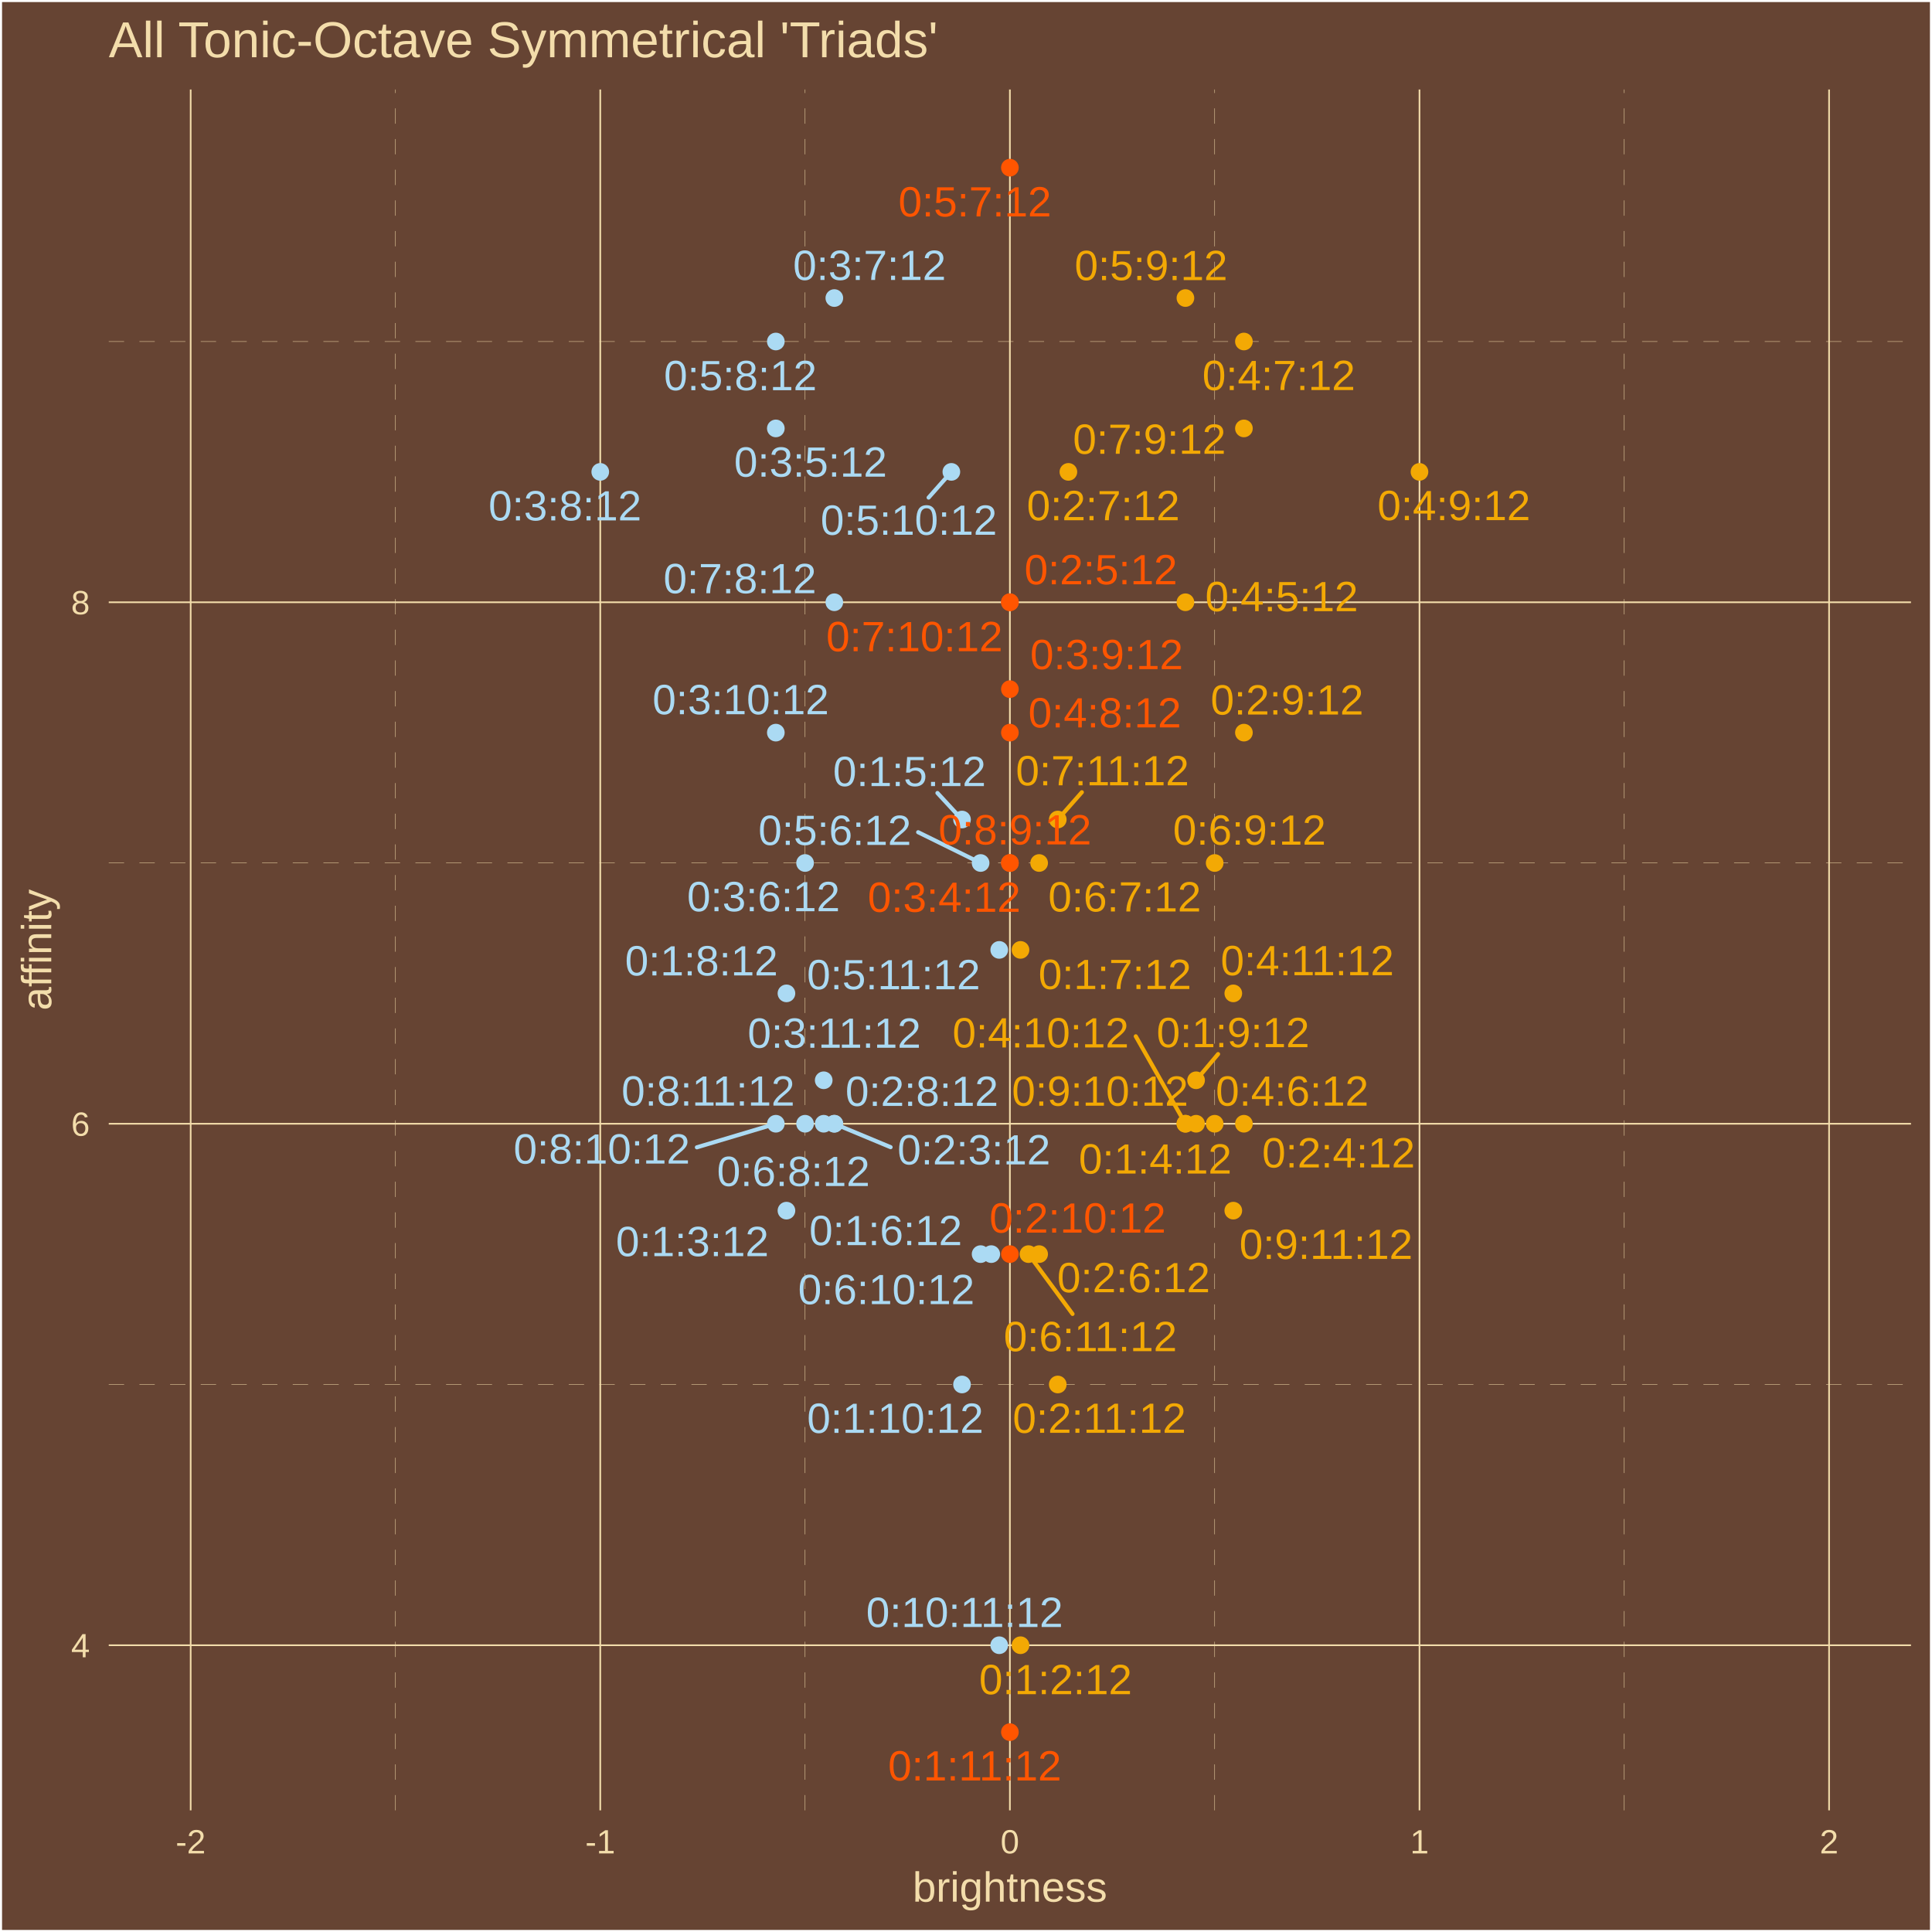
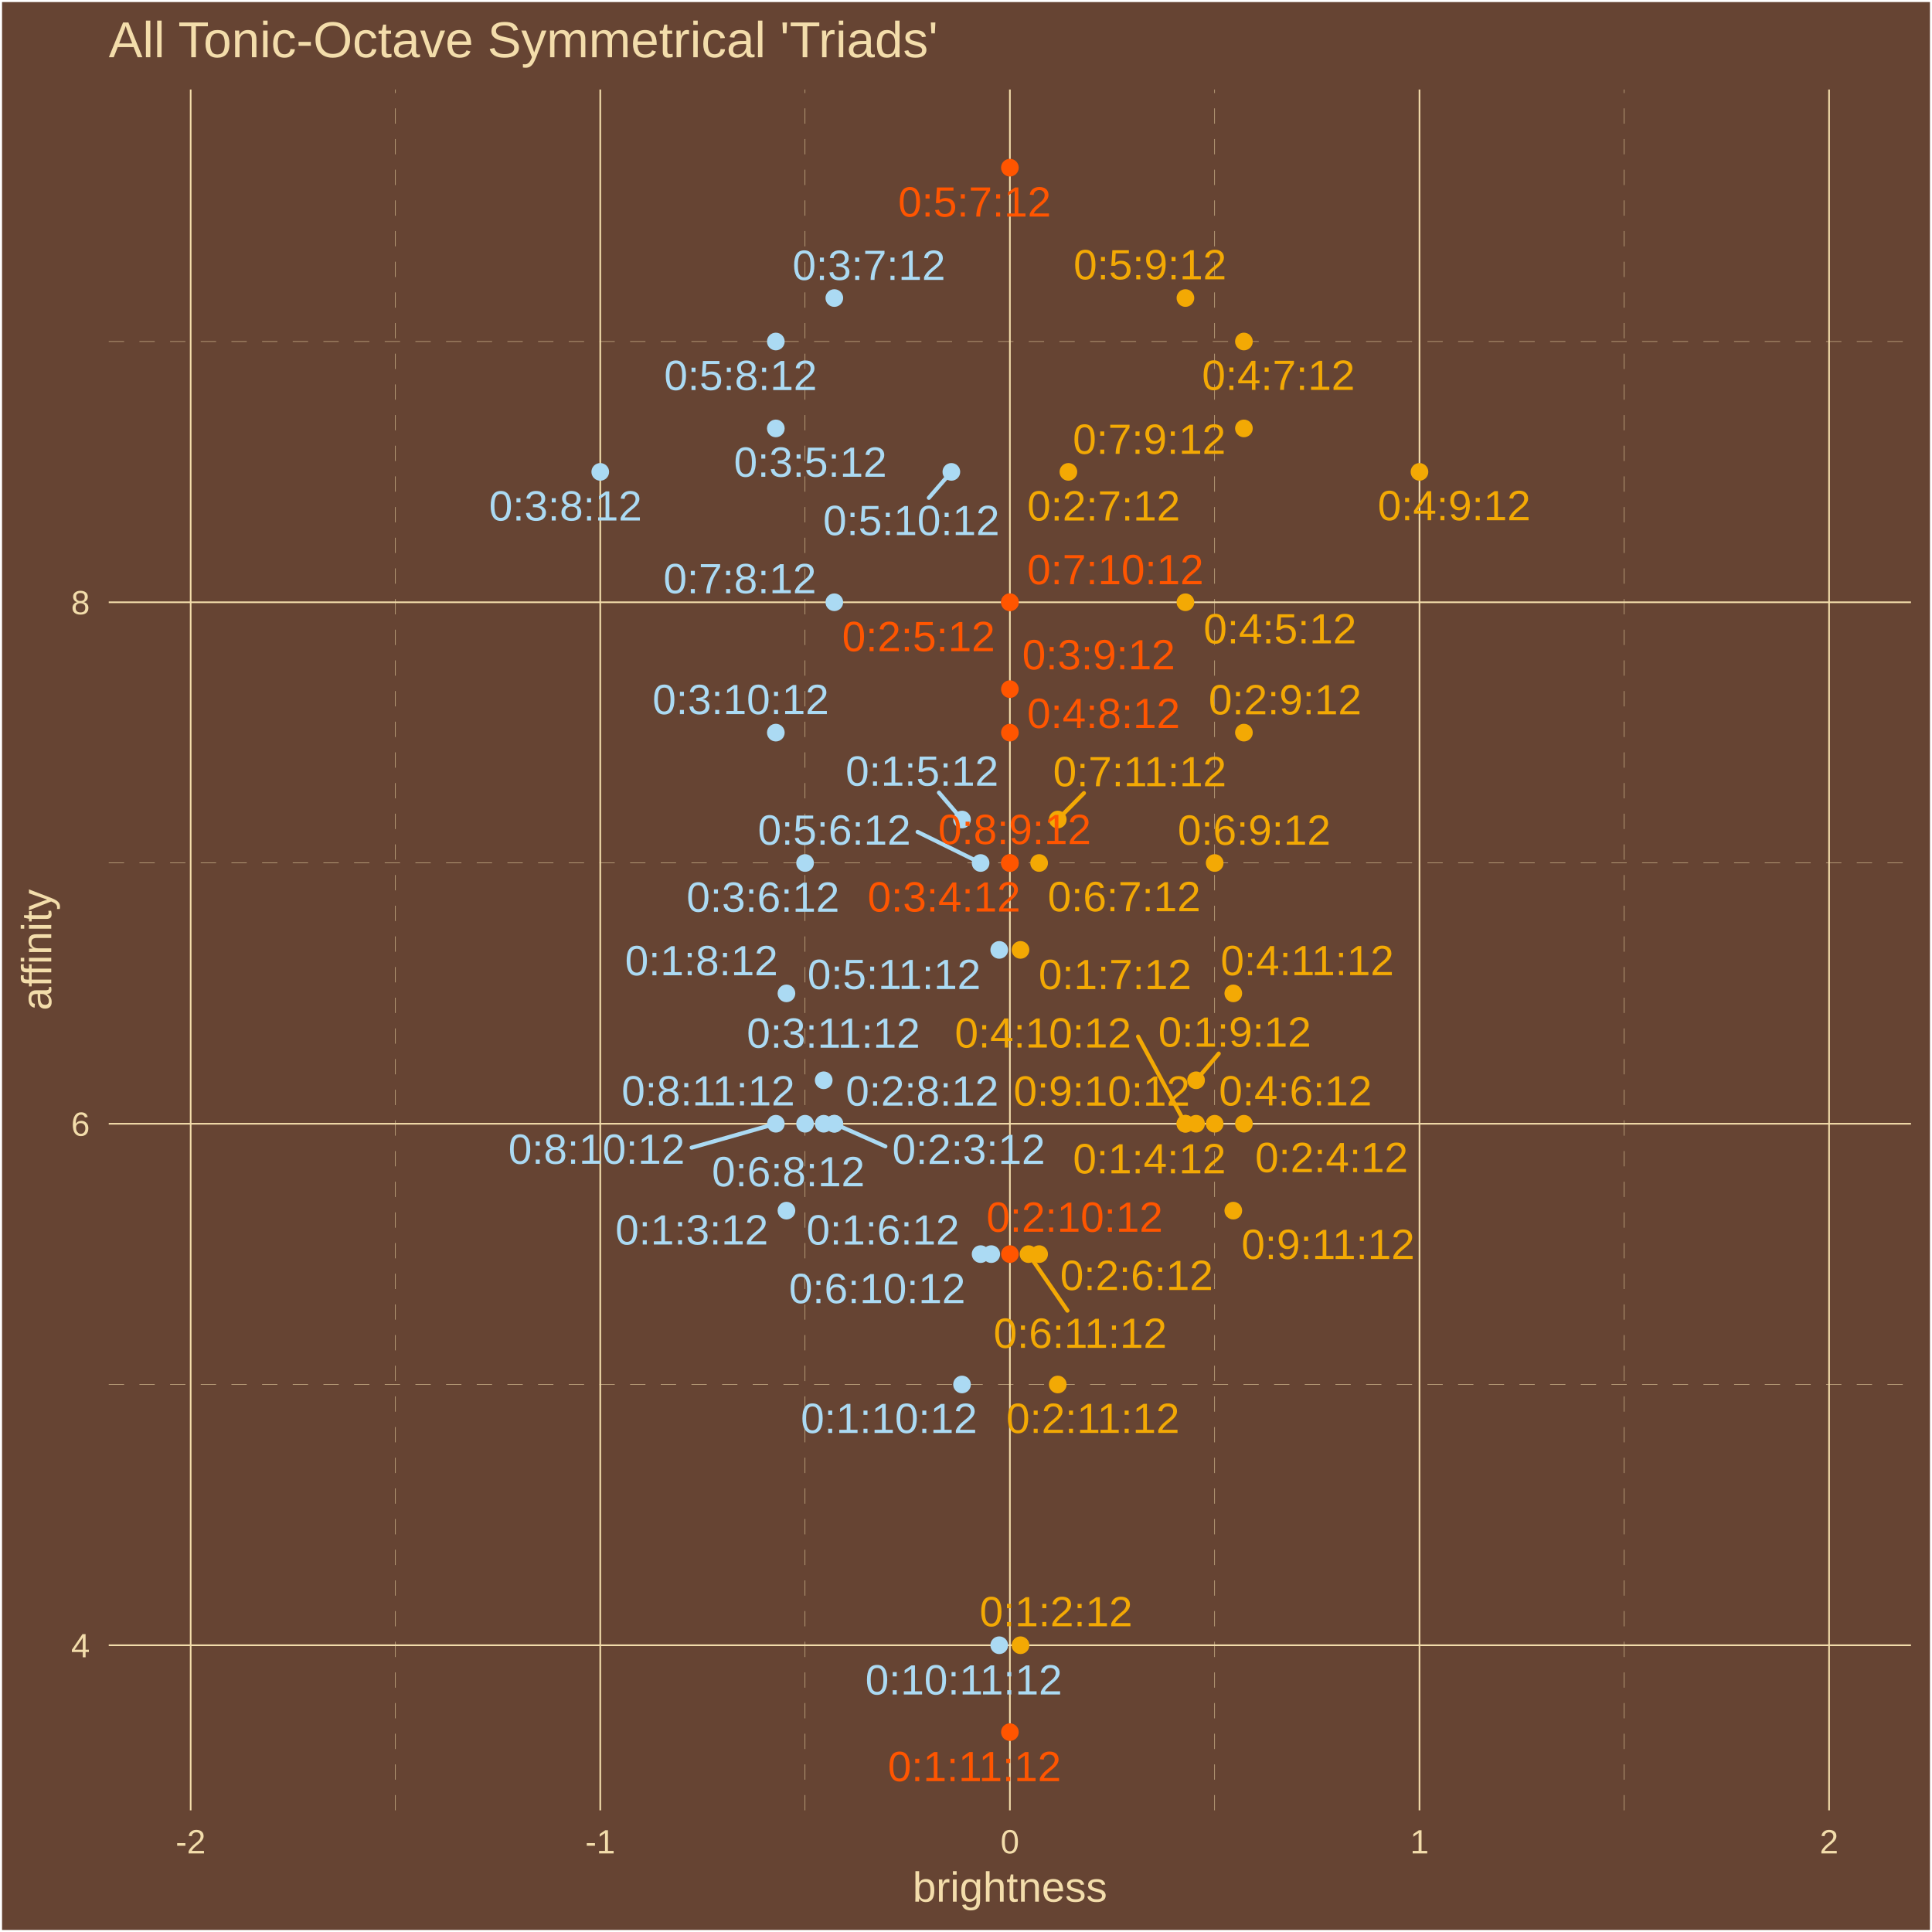
<svg xmlns="http://www.w3.org/2000/svg" class="svglite" width="504.00pt" height="504.00pt" viewBox="0 0 504.00 504.00">
  <defs>
    <style type="text/css">
    .svglite line, .svglite polyline, .svglite polygon, .svglite path, .svglite rect, .svglite circle {
      fill: none;
      stroke: #000000;
      stroke-linecap: round;
      stroke-linejoin: round;
      stroke-miterlimit: 10.00;
    }
    .svglite text {
      white-space: pre;
    }
  </style>
  </defs>
  <rect width="100%" height="100%" style="stroke: none; fill: #664433;" />
  <defs>
    <clipPath id="cpMC4wMHw1MDQuMDB8MC4wMHw1MDQuMDA=">
      <rect x="0.00" y="0.00" width="504.00" height="504.00" />
    </clipPath>
  </defs>
  <g clip-path="url(#cpMC4wMHw1MDQuMDB8MC4wMHw1MDQuMDA=)">
    <rect x="0.00" y="0" width="504.00" height="504.00" style="stroke-width: 1.07; stroke: #FFFFFF; fill: #664433;" />
  </g>
  <defs>
    <clipPath id="cpMjguMzd8NDk4LjUyfDIzLjM0fDQ3Mi4yNw==">
      <rect x="28.37" y="23.34" width="470.15" height="448.93" />
    </clipPath>
  </defs>
  <g clip-path="url(#cpMjguMzd8NDk4LjUyfDIzLjM0fDQ3Mi4yNw==)">
    <rect x="28.37" y="23.34" width="470.15" height="448.93" style="stroke-width: 1.07; stroke: none; fill: #664433;" />
    <polyline points="28.37,361.17 498.52,361.17 " style="stroke-width: 0.11; stroke: #F3DDAB; stroke-dasharray: 4.00,4.00; stroke-linecap: butt;" />
    <polyline points="28.37,225.13 498.52,225.13 " style="stroke-width: 0.11; stroke: #F3DDAB; stroke-dasharray: 4.00,4.00; stroke-linecap: butt;" />
    <polyline points="28.37,89.09 498.52,89.09 " style="stroke-width: 0.11; stroke: #F3DDAB; stroke-dasharray: 4.00,4.00; stroke-linecap: butt;" />
    <polyline points="103.17,472.27 103.17,23.34 " style="stroke-width: 0.11; stroke: #F3DDAB; stroke-dasharray: 4.00,4.00; stroke-linecap: butt;" />
    <polyline points="210.02,472.27 210.02,23.34 " style="stroke-width: 0.11; stroke: #F3DDAB; stroke-dasharray: 4.00,4.00; stroke-linecap: butt;" />
    <polyline points="316.87,472.27 316.87,23.34 " style="stroke-width: 0.11; stroke: #F3DDAB; stroke-dasharray: 4.00,4.00; stroke-linecap: butt;" />
    <polyline points="423.72,472.27 423.72,23.34 " style="stroke-width: 0.11; stroke: #F3DDAB; stroke-dasharray: 4.00,4.00; stroke-linecap: butt;" />
    <polyline points="28.37,429.19 498.52,429.19 " style="stroke-width: 0.43; stroke: #F3DDAB; stroke-linecap: butt;" />
    <polyline points="28.37,293.15 498.52,293.15 " style="stroke-width: 0.43; stroke: #F3DDAB; stroke-linecap: butt;" />
    <polyline points="28.37,157.11 498.52,157.11 " style="stroke-width: 0.43; stroke: #F3DDAB; stroke-linecap: butt;" />
    <polyline points="49.74,472.27 49.74,23.34 " style="stroke-width: 0.43; stroke: #F3DDAB; stroke-linecap: butt;" />
    <polyline points="156.59,472.27 156.59,23.34 " style="stroke-width: 0.43; stroke: #F3DDAB; stroke-linecap: butt;" />
    <polyline points="263.45,472.27 263.45,23.34 " style="stroke-width: 0.43; stroke: #F3DDAB; stroke-linecap: butt;" />
    <polyline points="370.30,472.27 370.30,23.34 " style="stroke-width: 0.43; stroke: #F3DDAB; stroke-linecap: butt;" />
    <polyline points="477.15,472.27 477.15,23.34 " style="stroke-width: 0.43; stroke: #F3DDAB; stroke-linecap: butt;" />
    <circle cx="266.22" cy="429.19" r="1.95" style="stroke-width: 0.71; stroke: #F3A904; fill: #F3A904;" />
    <circle cx="205.16" cy="315.82" r="1.95" style="stroke-width: 0.71; stroke: #ABDAF3; fill: #ABDAF3;" />
    <circle cx="312.02" cy="293.15" r="1.95" style="stroke-width: 0.71; stroke: #F3A904; fill: #F3A904;" />
    <circle cx="250.96" cy="213.79" r="1.95" style="stroke-width: 0.71; stroke: #ABDAF3; fill: #ABDAF3;" />
    <circle cx="258.59" cy="327.16" r="1.95" style="stroke-width: 0.71; stroke: #ABDAF3; fill: #ABDAF3;" />
    <circle cx="266.22" cy="247.80" r="1.95" style="stroke-width: 0.71; stroke: #F3A904; fill: #F3A904;" />
    <circle cx="205.16" cy="259.14" r="1.95" style="stroke-width: 0.71; stroke: #ABDAF3; fill: #ABDAF3;" />
    <circle cx="312.02" cy="281.81" r="1.95" style="stroke-width: 0.71; stroke: #F3A904; fill: #F3A904;" />
    <circle cx="250.96" cy="361.17" r="1.95" style="stroke-width: 0.71; stroke: #ABDAF3; fill: #ABDAF3;" />
    <circle cx="263.45" cy="451.86" r="1.95" style="stroke-width: 0.71; stroke: #FF5500; fill: #FF5500;" />
    <circle cx="217.65" cy="293.15" r="1.95" style="stroke-width: 0.71; stroke: #ABDAF3; fill: #ABDAF3;" />
    <circle cx="324.50" cy="293.15" r="1.95" style="stroke-width: 0.71; stroke: #F3A904; fill: #F3A904;" />
    <circle cx="263.45" cy="157.11" r="1.95" style="stroke-width: 0.71; stroke: #FF5500; fill: #FF5500;" />
    <circle cx="271.08" cy="327.16" r="1.95" style="stroke-width: 0.71; stroke: #F3A904; fill: #F3A904;" />
    <circle cx="278.71" cy="123.10" r="1.95" style="stroke-width: 0.71; stroke: #F3A904; fill: #F3A904;" />
    <circle cx="217.65" cy="293.15" r="1.95" style="stroke-width: 0.71; stroke: #ABDAF3; fill: #ABDAF3;" />
    <circle cx="324.50" cy="191.12" r="1.95" style="stroke-width: 0.71; stroke: #F3A904; fill: #F3A904;" />
    <circle cx="263.45" cy="327.16" r="1.95" style="stroke-width: 0.71; stroke: #FF5500; fill: #FF5500;" />
    <circle cx="275.94" cy="361.17" r="1.95" style="stroke-width: 0.71; stroke: #F3A904; fill: #F3A904;" />
    <circle cx="263.45" cy="225.13" r="1.95" style="stroke-width: 0.71; stroke: #FF5500; fill: #FF5500;" />
    <circle cx="202.39" cy="111.76" r="1.95" style="stroke-width: 0.71; stroke: #ABDAF3; fill: #ABDAF3;" />
    <circle cx="210.02" cy="225.13" r="1.95" style="stroke-width: 0.71; stroke: #ABDAF3; fill: #ABDAF3;" />
    <circle cx="217.65" cy="77.75" r="1.95" style="stroke-width: 0.71; stroke: #ABDAF3; fill: #ABDAF3;" />
    <circle cx="156.59" cy="123.10" r="1.95" style="stroke-width: 0.71; stroke: #ABDAF3; fill: #ABDAF3;" />
    <circle cx="263.45" cy="179.78" r="1.95" style="stroke-width: 0.71; stroke: #FF5500; fill: #FF5500;" />
    <circle cx="202.39" cy="191.12" r="1.95" style="stroke-width: 0.71; stroke: #ABDAF3; fill: #ABDAF3;" />
    <circle cx="214.88" cy="281.81" r="1.95" style="stroke-width: 0.71; stroke: #ABDAF3; fill: #ABDAF3;" />
    <circle cx="309.24" cy="157.11" r="1.95" style="stroke-width: 0.71; stroke: #F3A904; fill: #F3A904;" />
    <circle cx="316.87" cy="293.15" r="1.95" style="stroke-width: 0.71; stroke: #F3A904; fill: #F3A904;" />
    <circle cx="324.50" cy="89.09" r="1.95" style="stroke-width: 0.71; stroke: #F3A904; fill: #F3A904;" />
    <circle cx="263.45" cy="191.12" r="1.95" style="stroke-width: 0.71; stroke: #FF5500; fill: #FF5500;" />
    <circle cx="370.30" cy="123.10" r="1.95" style="stroke-width: 0.71; stroke: #F3A904; fill: #F3A904;" />
    <circle cx="309.24" cy="293.15" r="1.95" style="stroke-width: 0.71; stroke: #F3A904; fill: #F3A904;" />
    <circle cx="321.73" cy="259.14" r="1.95" style="stroke-width: 0.71; stroke: #F3A904; fill: #F3A904;" />
    <circle cx="255.81" cy="225.13" r="1.95" style="stroke-width: 0.71; stroke: #ABDAF3; fill: #ABDAF3;" />
    <circle cx="263.45" cy="43.74" r="1.95" style="stroke-width: 0.71; stroke: #FF5500; fill: #FF5500;" />
    <circle cx="202.39" cy="89.09" r="1.95" style="stroke-width: 0.71; stroke: #ABDAF3; fill: #ABDAF3;" />
    <circle cx="309.24" cy="77.75" r="1.95" style="stroke-width: 0.71; stroke: #F3A904; fill: #F3A904;" />
    <circle cx="248.18" cy="123.10" r="1.95" style="stroke-width: 0.71; stroke: #ABDAF3; fill: #ABDAF3;" />
    <circle cx="260.67" cy="247.80" r="1.95" style="stroke-width: 0.71; stroke: #ABDAF3; fill: #ABDAF3;" />
    <circle cx="271.08" cy="225.13" r="1.95" style="stroke-width: 0.71; stroke: #F3A904; fill: #F3A904;" />
    <circle cx="210.02" cy="293.15" r="1.95" style="stroke-width: 0.71; stroke: #ABDAF3; fill: #ABDAF3;" />
    <circle cx="316.87" cy="225.13" r="1.95" style="stroke-width: 0.71; stroke: #F3A904; fill: #F3A904;" />
    <circle cx="255.81" cy="327.16" r="1.95" style="stroke-width: 0.71; stroke: #ABDAF3; fill: #ABDAF3;" />
    <circle cx="268.30" cy="327.16" r="1.95" style="stroke-width: 0.71; stroke: #F3A904; fill: #F3A904;" />
    <circle cx="217.65" cy="157.11" r="1.95" style="stroke-width: 0.71; stroke: #ABDAF3; fill: #ABDAF3;" />
    <circle cx="324.50" cy="111.76" r="1.95" style="stroke-width: 0.71; stroke: #F3A904; fill: #F3A904;" />
    <circle cx="263.45" cy="157.11" r="1.95" style="stroke-width: 0.71; stroke: #FF5500; fill: #FF5500;" />
    <circle cx="275.94" cy="213.79" r="1.95" style="stroke-width: 0.71; stroke: #F3A904; fill: #F3A904;" />
    <circle cx="263.45" cy="225.13" r="1.95" style="stroke-width: 0.71; stroke: #FF5500; fill: #FF5500;" />
    <circle cx="202.39" cy="293.15" r="1.95" style="stroke-width: 0.71; stroke: #ABDAF3; fill: #ABDAF3;" />
    <circle cx="214.88" cy="293.15" r="1.95" style="stroke-width: 0.71; stroke: #ABDAF3; fill: #ABDAF3;" />
    <circle cx="309.24" cy="293.15" r="1.95" style="stroke-width: 0.71; stroke: #F3A904; fill: #F3A904;" />
    <circle cx="321.73" cy="315.82" r="1.95" style="stroke-width: 0.71; stroke: #F3A904; fill: #F3A904;" />
    <circle cx="260.67" cy="429.19" r="1.95" style="stroke-width: 0.71; stroke: #ABDAF3; fill: #ABDAF3;" />
-     <line x1="244.55" y1="206.87" x2="250.19" y2="212.97" style="stroke-width: 1.07; stroke: #ABDAF3;" />
-     <line x1="317.76" y1="274.98" x2="312.74" y2="280.95" style="stroke-width: 1.07; stroke: #F3A904;" />
-     <line x1="232.33" y1="299.26" x2="218.71" y2="293.59" style="stroke-width: 1.07; stroke: #ABDAF3;" />
-     <line x1="296.29" y1="270.34" x2="308.69" y2="292.18" style="stroke-width: 1.07; stroke: #F3A904;" />
-     <line x1="239.52" y1="217.10" x2="254.79" y2="224.62" style="stroke-width: 1.07; stroke: #ABDAF3;" />
-     <line x1="242.25" y1="129.80" x2="247.44" y2="123.94" style="stroke-width: 1.07; stroke: #ABDAF3;" />
-     <line x1="279.79" y1="342.77" x2="268.96" y2="328.06" style="stroke-width: 1.07; stroke: #F3A904;" />
-     <line x1="282.22" y1="206.67" x2="276.68" y2="212.95" style="stroke-width: 1.07; stroke: #F3A904;" />
-     <line x1="181.80" y1="299.30" x2="201.29" y2="293.48" style="stroke-width: 1.07; stroke: #ABDAF3;" />
-     <text x="275.37" y="441.96" text-anchor="middle" style="font-size: 11.04px;fill: #F3A904; font-family: &quot;Arial&quot;;" textLength="39.87px" lengthAdjust="spacingAndGlyphs">0:1:2:12</text>
-     <text x="180.61" y="327.69" text-anchor="middle" style="font-size: 11.04px;fill: #ABDAF3; font-family: &quot;Arial&quot;;" textLength="39.87px" lengthAdjust="spacingAndGlyphs">0:1:3:12</text>
-     <text x="301.37" y="306.15" text-anchor="middle" style="font-size: 11.04px;fill: #F3A904; font-family: &quot;Arial&quot;;" textLength="39.87px" lengthAdjust="spacingAndGlyphs">0:1:4:12</text>
-     <text x="237.26" y="205.07" text-anchor="middle" style="font-size: 11.04px;fill: #ABDAF3; font-family: &quot;Arial&quot;;" textLength="39.87px" lengthAdjust="spacingAndGlyphs">0:1:5:12</text>
-     <text x="231.05" y="324.82" text-anchor="middle" style="font-size: 11.04px;fill: #ABDAF3; font-family: &quot;Arial&quot;;" textLength="39.87px" lengthAdjust="spacingAndGlyphs">0:1:6:12</text>
-     <text x="290.85" y="258.01" text-anchor="middle" style="font-size: 11.04px;fill: #F3A904; font-family: &quot;Arial&quot;;" textLength="39.87px" lengthAdjust="spacingAndGlyphs">0:1:7:12</text>
-     <text x="182.99" y="254.46" text-anchor="middle" style="font-size: 11.04px;fill: #ABDAF3; font-family: &quot;Arial&quot;;" textLength="39.87px" lengthAdjust="spacingAndGlyphs">0:1:8:12</text>
-     <text x="321.66" y="273.18" text-anchor="middle" style="font-size: 11.04px;fill: #F3A904; font-family: &quot;Arial&quot;;" textLength="39.87px" lengthAdjust="spacingAndGlyphs">0:1:9:12</text>
-     <text x="233.55" y="373.80" text-anchor="middle" style="font-size: 11.04px;fill: #ABDAF3; font-family: &quot;Arial&quot;;" textLength="46.01px" lengthAdjust="spacingAndGlyphs">0:1:10:12</text>
-     <text x="254.28" y="464.47" text-anchor="middle" style="font-size: 11.04px;fill: #FF5500; font-family: &quot;Arial&quot;;" textLength="46.01px" lengthAdjust="spacingAndGlyphs">0:1:11:12</text>
-     <text x="254.07" y="303.76" text-anchor="middle" style="font-size: 11.04px;fill: #ABDAF3; font-family: &quot;Arial&quot;;" textLength="39.87px" lengthAdjust="spacingAndGlyphs">0:2:3:12</text>
-     <text x="349.19" y="304.55" text-anchor="middle" style="font-size: 11.04px;fill: #F3A904; font-family: &quot;Arial&quot;;" textLength="39.87px" lengthAdjust="spacingAndGlyphs">0:2:4:12</text>
-     <text x="287.19" y="152.42" text-anchor="middle" style="font-size: 11.04px;fill: #FF5500; font-family: &quot;Arial&quot;;" textLength="39.87px" lengthAdjust="spacingAndGlyphs">0:2:5:12</text>
-     <text x="295.73" y="337.10" text-anchor="middle" style="font-size: 11.04px;fill: #F3A904; font-family: &quot;Arial&quot;;" textLength="39.87px" lengthAdjust="spacingAndGlyphs">0:2:6:12</text>
-     <text x="287.81" y="135.71" text-anchor="middle" style="font-size: 11.04px;fill: #F3A904; font-family: &quot;Arial&quot;;" textLength="39.87px" lengthAdjust="spacingAndGlyphs">0:2:7:12</text>
-     <text x="240.49" y="288.50" text-anchor="middle" style="font-size: 11.04px;fill: #ABDAF3; font-family: &quot;Arial&quot;;" textLength="39.87px" lengthAdjust="spacingAndGlyphs">0:2:8:12</text>
-     <text x="335.76" y="186.40" text-anchor="middle" style="font-size: 11.04px;fill: #F3A904; font-family: &quot;Arial&quot;;" textLength="39.87px" lengthAdjust="spacingAndGlyphs">0:2:9:12</text>
-     <text x="281.13" y="321.55" text-anchor="middle" style="font-size: 11.04px;fill: #FF5500; font-family: &quot;Arial&quot;;" textLength="46.01px" lengthAdjust="spacingAndGlyphs">0:2:10:12</text>
-     <text x="286.79" y="373.78" text-anchor="middle" style="font-size: 11.04px;fill: #F3A904; font-family: &quot;Arial&quot;;" textLength="46.01px" lengthAdjust="spacingAndGlyphs">0:2:11:12</text>
-     <text x="246.31" y="237.87" text-anchor="middle" style="font-size: 11.04px;fill: #FF5500; font-family: &quot;Arial&quot;;" textLength="39.87px" lengthAdjust="spacingAndGlyphs">0:3:4:12</text>
-     <text x="211.45" y="124.34" text-anchor="middle" style="font-size: 11.04px;fill: #ABDAF3; font-family: &quot;Arial&quot;;" textLength="39.87px" lengthAdjust="spacingAndGlyphs">0:3:5:12</text>
-     <text x="199.18" y="237.72" text-anchor="middle" style="font-size: 11.04px;fill: #ABDAF3; font-family: &quot;Arial&quot;;" textLength="39.87px" lengthAdjust="spacingAndGlyphs">0:3:6:12</text>
-     <text x="226.83" y="73.03" text-anchor="middle" style="font-size: 11.04px;fill: #ABDAF3; font-family: &quot;Arial&quot;;" textLength="39.87px" lengthAdjust="spacingAndGlyphs">0:3:7:12</text>
-     <text x="147.39" y="135.76" text-anchor="middle" style="font-size: 11.04px;fill: #ABDAF3; font-family: &quot;Arial&quot;;" textLength="39.87px" lengthAdjust="spacingAndGlyphs">0:3:8:12</text>
-     <text x="288.69" y="174.56" text-anchor="middle" style="font-size: 11.04px;fill: #FF5500; font-family: &quot;Arial&quot;;" textLength="39.87px" lengthAdjust="spacingAndGlyphs">0:3:9:12</text>
-     <text x="193.23" y="186.32" text-anchor="middle" style="font-size: 11.04px;fill: #ABDAF3; font-family: &quot;Arial&quot;;" textLength="46.01px" lengthAdjust="spacingAndGlyphs">0:3:10:12</text>
-     <text x="217.64" y="273.33" text-anchor="middle" style="font-size: 11.04px;fill: #ABDAF3; font-family: &quot;Arial&quot;;" textLength="46.01px" lengthAdjust="spacingAndGlyphs">0:3:11:12</text>
-     <text x="334.34" y="159.44" text-anchor="middle" style="font-size: 11.04px;fill: #F3A904; font-family: &quot;Arial&quot;;" textLength="39.87px" lengthAdjust="spacingAndGlyphs">0:4:5:12</text>
-     <text x="337.09" y="288.44" text-anchor="middle" style="font-size: 11.04px;fill: #F3A904; font-family: &quot;Arial&quot;;" textLength="39.87px" lengthAdjust="spacingAndGlyphs">0:4:6:12</text>
-     <text x="333.60" y="101.76" text-anchor="middle" style="font-size: 11.04px;fill: #F3A904; font-family: &quot;Arial&quot;;" textLength="39.87px" lengthAdjust="spacingAndGlyphs">0:4:7:12</text>
-     <text x="288.20" y="189.76" text-anchor="middle" style="font-size: 11.04px;fill: #FF5500; font-family: &quot;Arial&quot;;" textLength="39.87px" lengthAdjust="spacingAndGlyphs">0:4:8:12</text>
-     <text x="379.28" y="135.69" text-anchor="middle" style="font-size: 11.04px;fill: #F3A904; font-family: &quot;Arial&quot;;" textLength="39.87px" lengthAdjust="spacingAndGlyphs">0:4:9:12</text>
-     <text x="271.49" y="273.24" text-anchor="middle" style="font-size: 11.04px;fill: #F3A904; font-family: &quot;Arial&quot;;" textLength="46.01px" lengthAdjust="spacingAndGlyphs">0:4:10:12</text>
-     <text x="341.04" y="254.41" text-anchor="middle" style="font-size: 11.04px;fill: #F3A904; font-family: &quot;Arial&quot;;" textLength="46.01px" lengthAdjust="spacingAndGlyphs">0:4:11:12</text>
-     <text x="217.78" y="220.42" text-anchor="middle" style="font-size: 11.04px;fill: #ABDAF3; font-family: &quot;Arial&quot;;" textLength="39.87px" lengthAdjust="spacingAndGlyphs">0:5:6:12</text>
-     <text x="254.31" y="56.46" text-anchor="middle" style="font-size: 11.04px;fill: #FF5500; font-family: &quot;Arial&quot;;" textLength="39.87px" lengthAdjust="spacingAndGlyphs">0:5:7:12</text>
-     <text x="193.14" y="101.79" text-anchor="middle" style="font-size: 11.04px;fill: #ABDAF3; font-family: &quot;Arial&quot;;" textLength="39.87px" lengthAdjust="spacingAndGlyphs">0:5:8:12</text>
-     <text x="300.28" y="73.08" text-anchor="middle" style="font-size: 11.04px;fill: #F3A904; font-family: &quot;Arial&quot;;" textLength="39.87px" lengthAdjust="spacingAndGlyphs">0:5:9:12</text>
-     <text x="237.08" y="139.51" text-anchor="middle" style="font-size: 11.04px;fill: #ABDAF3; font-family: &quot;Arial&quot;;" textLength="46.01px" lengthAdjust="spacingAndGlyphs">0:5:10:12</text>
-     <text x="233.11" y="258.07" text-anchor="middle" style="font-size: 11.04px;fill: #ABDAF3; font-family: &quot;Arial&quot;;" textLength="46.01px" lengthAdjust="spacingAndGlyphs">0:5:11:12</text>
-     <text x="293.39" y="237.77" text-anchor="middle" style="font-size: 11.04px;fill: #F3A904; font-family: &quot;Arial&quot;;" textLength="39.87px" lengthAdjust="spacingAndGlyphs">0:6:7:12</text>
-     <text x="206.98" y="309.40" text-anchor="middle" style="font-size: 11.04px;fill: #ABDAF3; font-family: &quot;Arial&quot;;" textLength="39.87px" lengthAdjust="spacingAndGlyphs">0:6:8:12</text>
-     <text x="325.95" y="220.35" text-anchor="middle" style="font-size: 11.04px;fill: #F3A904; font-family: &quot;Arial&quot;;" textLength="39.87px" lengthAdjust="spacingAndGlyphs">0:6:9:12</text>
-     <text x="231.21" y="340.21" text-anchor="middle" style="font-size: 11.04px;fill: #ABDAF3; font-family: &quot;Arial&quot;;" textLength="46.01px" lengthAdjust="spacingAndGlyphs">0:6:10:12</text>
-     <text x="284.44" y="352.48" text-anchor="middle" style="font-size: 11.04px;fill: #F3A904; font-family: &quot;Arial&quot;;" textLength="46.01px" lengthAdjust="spacingAndGlyphs">0:6:11:12</text>
-     <text x="193.02" y="154.75" text-anchor="middle" style="font-size: 11.04px;fill: #ABDAF3; font-family: &quot;Arial&quot;;" textLength="39.87px" lengthAdjust="spacingAndGlyphs">0:7:8:12</text>
-     <text x="299.84" y="118.38" text-anchor="middle" style="font-size: 11.04px;fill: #F3A904; font-family: &quot;Arial&quot;;" textLength="39.87px" lengthAdjust="spacingAndGlyphs">0:7:9:12</text>
-     <text x="238.55" y="169.88" text-anchor="middle" style="font-size: 11.04px;fill: #FF5500; font-family: &quot;Arial&quot;;" textLength="46.01px" lengthAdjust="spacingAndGlyphs">0:7:10:12</text>
-     <text x="287.60" y="204.87" text-anchor="middle" style="font-size: 11.04px;fill: #F3A904; font-family: &quot;Arial&quot;;" textLength="46.01px" lengthAdjust="spacingAndGlyphs">0:7:11:12</text>
-     <text x="264.77" y="220.28" text-anchor="middle" style="font-size: 11.04px;fill: #FF5500; font-family: &quot;Arial&quot;;" textLength="39.87px" lengthAdjust="spacingAndGlyphs">0:8:9:12</text>
-     <text x="156.99" y="303.54" text-anchor="middle" style="font-size: 11.04px;fill: #ABDAF3; font-family: &quot;Arial&quot;;" textLength="46.01px" lengthAdjust="spacingAndGlyphs">0:8:10:12</text>
-     <text x="184.73" y="288.42" text-anchor="middle" style="font-size: 11.04px;fill: #ABDAF3; font-family: &quot;Arial&quot;;" textLength="46.01px" lengthAdjust="spacingAndGlyphs">0:8:11:12</text>
-     <text x="286.98" y="288.45" text-anchor="middle" style="font-size: 11.04px;fill: #F3A904; font-family: &quot;Arial&quot;;" textLength="46.01px" lengthAdjust="spacingAndGlyphs">0:9:10:12</text>
-     <text x="345.92" y="328.42" text-anchor="middle" style="font-size: 11.04px;fill: #F3A904; font-family: &quot;Arial&quot;;" textLength="46.01px" lengthAdjust="spacingAndGlyphs">0:9:11:12</text>
-     <text x="251.63" y="424.43" text-anchor="middle" style="font-size: 11.04px;fill: #ABDAF3; font-family: &quot;Arial&quot;;" textLength="52.14px" lengthAdjust="spacingAndGlyphs">0:10:11:12</text>
+     <line x1="244.95" y1="206.77" x2="250.23" y2="212.94" style="stroke-width: 1.07; stroke: #ABDAF3;" />
+     <line x1="317.93" y1="274.85" x2="312.74" y2="280.96" style="stroke-width: 1.07; stroke: #F3A904;" />
+     <line x1="230.97" y1="299.05" x2="218.70" y2="293.61" style="stroke-width: 1.07; stroke: #ABDAF3;" />
+     <line x1="296.89" y1="270.40" x2="308.71" y2="292.17" style="stroke-width: 1.07; stroke: #F3A904;" />
+     <line x1="239.38" y1="217.02" x2="254.79" y2="224.62" style="stroke-width: 1.07; stroke: #ABDAF3;" />
+     <line x1="242.31" y1="129.87" x2="247.45" y2="123.94" style="stroke-width: 1.07; stroke: #ABDAF3;" />
+     <line x1="278.46" y1="341.91" x2="268.94" y2="328.08" style="stroke-width: 1.07; stroke: #F3A904;" />
+     <line x1="282.77" y1="206.90" x2="276.73" y2="212.99" style="stroke-width: 1.07; stroke: #F3A904;" />
+     <line x1="180.43" y1="299.39" x2="201.28" y2="293.46" style="stroke-width: 1.07; stroke: #ABDAF3;" />
+     <text x="275.49" y="424.24" text-anchor="middle" style="font-size: 11.04px;fill: #F3A904; font-family: &quot;Arial&quot;;" textLength="39.87px" lengthAdjust="spacingAndGlyphs">0:1:2:12</text>
+     <text x="180.47" y="324.66" text-anchor="middle" style="font-size: 11.04px;fill: #ABDAF3; font-family: &quot;Arial&quot;;" textLength="39.87px" lengthAdjust="spacingAndGlyphs">0:1:3:12</text>
+     <text x="299.85" y="306.09" text-anchor="middle" style="font-size: 11.04px;fill: #F3A904; font-family: &quot;Arial&quot;;" textLength="39.87px" lengthAdjust="spacingAndGlyphs">0:1:4:12</text>
+     <text x="240.53" y="204.97" text-anchor="middle" style="font-size: 11.04px;fill: #ABDAF3; font-family: &quot;Arial&quot;;" textLength="39.87px" lengthAdjust="spacingAndGlyphs">0:1:5:12</text>
+     <text x="230.32" y="324.67" text-anchor="middle" style="font-size: 11.04px;fill: #ABDAF3; font-family: &quot;Arial&quot;;" textLength="39.87px" lengthAdjust="spacingAndGlyphs">0:1:6:12</text>
+     <text x="290.87" y="258.03" text-anchor="middle" style="font-size: 11.04px;fill: #F3A904; font-family: &quot;Arial&quot;;" textLength="39.87px" lengthAdjust="spacingAndGlyphs">0:1:7:12</text>
+     <text x="182.99" y="254.42" text-anchor="middle" style="font-size: 11.04px;fill: #ABDAF3; font-family: &quot;Arial&quot;;" textLength="39.87px" lengthAdjust="spacingAndGlyphs">0:1:8:12</text>
+     <text x="322.10" y="273.05" text-anchor="middle" style="font-size: 11.04px;fill: #F3A904; font-family: &quot;Arial&quot;;" textLength="39.87px" lengthAdjust="spacingAndGlyphs">0:1:9:12</text>
+     <text x="231.91" y="373.82" text-anchor="middle" style="font-size: 11.04px;fill: #ABDAF3; font-family: &quot;Arial&quot;;" textLength="46.01px" lengthAdjust="spacingAndGlyphs">0:1:10:12</text>
+     <text x="254.21" y="464.65" text-anchor="middle" style="font-size: 11.04px;fill: #FF5500; font-family: &quot;Arial&quot;;" textLength="46.01px" lengthAdjust="spacingAndGlyphs">0:1:11:12</text>
+     <text x="252.70" y="303.63" text-anchor="middle" style="font-size: 11.04px;fill: #ABDAF3; font-family: &quot;Arial&quot;;" textLength="39.87px" lengthAdjust="spacingAndGlyphs">0:2:3:12</text>
+     <text x="347.37" y="305.77" text-anchor="middle" style="font-size: 11.04px;fill: #F3A904; font-family: &quot;Arial&quot;;" textLength="39.87px" lengthAdjust="spacingAndGlyphs">0:2:4:12</text>
+     <text x="239.63" y="169.87" text-anchor="middle" style="font-size: 11.04px;fill: #FF5500; font-family: &quot;Arial&quot;;" textLength="39.87px" lengthAdjust="spacingAndGlyphs">0:2:5:12</text>
+     <text x="296.51" y="336.52" text-anchor="middle" style="font-size: 11.04px;fill: #F3A904; font-family: &quot;Arial&quot;;" textLength="39.87px" lengthAdjust="spacingAndGlyphs">0:2:6:12</text>
+     <text x="287.92" y="135.78" text-anchor="middle" style="font-size: 11.04px;fill: #F3A904; font-family: &quot;Arial&quot;;" textLength="39.87px" lengthAdjust="spacingAndGlyphs">0:2:7:12</text>
+     <text x="240.55" y="288.42" text-anchor="middle" style="font-size: 11.04px;fill: #ABDAF3; font-family: &quot;Arial&quot;;" textLength="39.87px" lengthAdjust="spacingAndGlyphs">0:2:8:12</text>
+     <text x="335.23" y="186.35" text-anchor="middle" style="font-size: 11.04px;fill: #F3A904; font-family: &quot;Arial&quot;;" textLength="39.87px" lengthAdjust="spacingAndGlyphs">0:2:9:12</text>
+     <text x="280.34" y="321.33" text-anchor="middle" style="font-size: 11.04px;fill: #FF5500; font-family: &quot;Arial&quot;;" textLength="46.01px" lengthAdjust="spacingAndGlyphs">0:2:10:12</text>
+     <text x="285.11" y="373.81" text-anchor="middle" style="font-size: 11.04px;fill: #F3A904; font-family: &quot;Arial&quot;;" textLength="46.01px" lengthAdjust="spacingAndGlyphs">0:2:11:12</text>
+     <text x="246.27" y="237.79" text-anchor="middle" style="font-size: 11.04px;fill: #FF5500; font-family: &quot;Arial&quot;;" textLength="39.87px" lengthAdjust="spacingAndGlyphs">0:3:4:12</text>
+     <text x="211.39" y="124.37" text-anchor="middle" style="font-size: 11.04px;fill: #ABDAF3; font-family: &quot;Arial&quot;;" textLength="39.87px" lengthAdjust="spacingAndGlyphs">0:3:5:12</text>
+     <text x="199.04" y="237.84" text-anchor="middle" style="font-size: 11.04px;fill: #ABDAF3; font-family: &quot;Arial&quot;;" textLength="39.87px" lengthAdjust="spacingAndGlyphs">0:3:6:12</text>
+     <text x="226.68" y="73.02" text-anchor="middle" style="font-size: 11.04px;fill: #ABDAF3; font-family: &quot;Arial&quot;;" textLength="39.87px" lengthAdjust="spacingAndGlyphs">0:3:7:12</text>
+     <text x="147.52" y="135.79" text-anchor="middle" style="font-size: 11.04px;fill: #ABDAF3; font-family: &quot;Arial&quot;;" textLength="39.87px" lengthAdjust="spacingAndGlyphs">0:3:8:12</text>
+     <text x="286.61" y="174.62" text-anchor="middle" style="font-size: 11.04px;fill: #FF5500; font-family: &quot;Arial&quot;;" textLength="39.87px" lengthAdjust="spacingAndGlyphs">0:3:9:12</text>
+     <text x="193.23" y="186.30" text-anchor="middle" style="font-size: 11.04px;fill: #ABDAF3; font-family: &quot;Arial&quot;;" textLength="46.01px" lengthAdjust="spacingAndGlyphs">0:3:10:12</text>
+     <text x="217.41" y="273.32" text-anchor="middle" style="font-size: 11.04px;fill: #ABDAF3; font-family: &quot;Arial&quot;;" textLength="46.01px" lengthAdjust="spacingAndGlyphs">0:3:11:12</text>
+     <text x="333.91" y="167.84" text-anchor="middle" style="font-size: 11.04px;fill: #F3A904; font-family: &quot;Arial&quot;;" textLength="39.87px" lengthAdjust="spacingAndGlyphs">0:4:5:12</text>
+     <text x="337.93" y="288.38" text-anchor="middle" style="font-size: 11.04px;fill: #F3A904; font-family: &quot;Arial&quot;;" textLength="39.87px" lengthAdjust="spacingAndGlyphs">0:4:6:12</text>
+     <text x="333.50" y="101.71" text-anchor="middle" style="font-size: 11.04px;fill: #F3A904; font-family: &quot;Arial&quot;;" textLength="39.87px" lengthAdjust="spacingAndGlyphs">0:4:7:12</text>
+     <text x="287.89" y="189.91" text-anchor="middle" style="font-size: 11.04px;fill: #FF5500; font-family: &quot;Arial&quot;;" textLength="39.87px" lengthAdjust="spacingAndGlyphs">0:4:8:12</text>
+     <text x="379.35" y="135.71" text-anchor="middle" style="font-size: 11.04px;fill: #F3A904; font-family: &quot;Arial&quot;;" textLength="39.87px" lengthAdjust="spacingAndGlyphs">0:4:9:12</text>
+     <text x="272.09" y="273.27" text-anchor="middle" style="font-size: 11.04px;fill: #F3A904; font-family: &quot;Arial&quot;;" textLength="46.01px" lengthAdjust="spacingAndGlyphs">0:4:10:12</text>
+     <text x="341.03" y="254.40" text-anchor="middle" style="font-size: 11.04px;fill: #F3A904; font-family: &quot;Arial&quot;;" textLength="46.01px" lengthAdjust="spacingAndGlyphs">0:4:11:12</text>
+     <text x="217.64" y="220.34" text-anchor="middle" style="font-size: 11.04px;fill: #ABDAF3; font-family: &quot;Arial&quot;;" textLength="39.87px" lengthAdjust="spacingAndGlyphs">0:5:6:12</text>
+     <text x="254.24" y="56.51" text-anchor="middle" style="font-size: 11.04px;fill: #FF5500; font-family: &quot;Arial&quot;;" textLength="39.87px" lengthAdjust="spacingAndGlyphs">0:5:7:12</text>
+     <text x="193.19" y="101.75" text-anchor="middle" style="font-size: 11.04px;fill: #ABDAF3; font-family: &quot;Arial&quot;;" textLength="39.87px" lengthAdjust="spacingAndGlyphs">0:5:8:12</text>
+     <text x="300.00" y="72.87" text-anchor="middle" style="font-size: 11.04px;fill: #F3A904; font-family: &quot;Arial&quot;;" textLength="39.87px" lengthAdjust="spacingAndGlyphs">0:5:9:12</text>
+     <text x="237.74" y="139.59" text-anchor="middle" style="font-size: 11.04px;fill: #ABDAF3; font-family: &quot;Arial&quot;;" textLength="46.01px" lengthAdjust="spacingAndGlyphs">0:5:10:12</text>
+     <text x="233.24" y="258.01" text-anchor="middle" style="font-size: 11.04px;fill: #ABDAF3; font-family: &quot;Arial&quot;;" textLength="46.01px" lengthAdjust="spacingAndGlyphs">0:5:11:12</text>
+     <text x="293.26" y="237.72" text-anchor="middle" style="font-size: 11.04px;fill: #F3A904; font-family: &quot;Arial&quot;;" textLength="39.87px" lengthAdjust="spacingAndGlyphs">0:6:7:12</text>
+     <text x="205.64" y="309.47" text-anchor="middle" style="font-size: 11.04px;fill: #ABDAF3; font-family: &quot;Arial&quot;;" textLength="39.87px" lengthAdjust="spacingAndGlyphs">0:6:8:12</text>
+     <text x="327.17" y="220.37" text-anchor="middle" style="font-size: 11.04px;fill: #F3A904; font-family: &quot;Arial&quot;;" textLength="39.87px" lengthAdjust="spacingAndGlyphs">0:6:9:12</text>
+     <text x="228.84" y="339.95" text-anchor="middle" style="font-size: 11.04px;fill: #ABDAF3; font-family: &quot;Arial&quot;;" textLength="46.01px" lengthAdjust="spacingAndGlyphs">0:6:10:12</text>
+     <text x="281.79" y="351.62" text-anchor="middle" style="font-size: 11.04px;fill: #F3A904; font-family: &quot;Arial&quot;;" textLength="46.01px" lengthAdjust="spacingAndGlyphs">0:6:11:12</text>
+     <text x="193.01" y="154.76" text-anchor="middle" style="font-size: 11.04px;fill: #ABDAF3; font-family: &quot;Arial&quot;;" textLength="39.87px" lengthAdjust="spacingAndGlyphs">0:7:8:12</text>
+     <text x="299.81" y="118.39" text-anchor="middle" style="font-size: 11.04px;fill: #F3A904; font-family: &quot;Arial&quot;;" textLength="39.87px" lengthAdjust="spacingAndGlyphs">0:7:9:12</text>
+     <text x="290.98" y="152.41" text-anchor="middle" style="font-size: 11.04px;fill: #FF5500; font-family: &quot;Arial&quot;;" textLength="46.01px" lengthAdjust="spacingAndGlyphs">0:7:10:12</text>
+     <text x="297.32" y="205.10" text-anchor="middle" style="font-size: 11.04px;fill: #F3A904; font-family: &quot;Arial&quot;;" textLength="46.01px" lengthAdjust="spacingAndGlyphs">0:7:11:12</text>
+     <text x="264.69" y="220.19" text-anchor="middle" style="font-size: 11.04px;fill: #FF5500; font-family: &quot;Arial&quot;;" textLength="39.87px" lengthAdjust="spacingAndGlyphs">0:8:9:12</text>
+     <text x="155.63" y="303.60" text-anchor="middle" style="font-size: 11.04px;fill: #ABDAF3; font-family: &quot;Arial&quot;;" textLength="46.01px" lengthAdjust="spacingAndGlyphs">0:8:10:12</text>
+     <text x="184.75" y="288.38" text-anchor="middle" style="font-size: 11.04px;fill: #ABDAF3; font-family: &quot;Arial&quot;;" textLength="46.01px" lengthAdjust="spacingAndGlyphs">0:8:11:12</text>
+     <text x="287.42" y="288.44" text-anchor="middle" style="font-size: 11.04px;fill: #F3A904; font-family: &quot;Arial&quot;;" textLength="46.01px" lengthAdjust="spacingAndGlyphs">0:9:10:12</text>
+     <text x="346.45" y="328.44" text-anchor="middle" style="font-size: 11.04px;fill: #F3A904; font-family: &quot;Arial&quot;;" textLength="46.01px" lengthAdjust="spacingAndGlyphs">0:9:11:12</text>
+     <text x="251.41" y="442.04" text-anchor="middle" style="font-size: 11.04px;fill: #ABDAF3; font-family: &quot;Arial&quot;;" textLength="52.14px" lengthAdjust="spacingAndGlyphs">0:10:11:12</text>
  </g>
  <g clip-path="url(#cpMC4wMHw1MDQuMDB8MC4wMHw1MDQuMDA=)">
    <text x="23.44" y="432.34" text-anchor="end" style="font-size: 8.80px;fill: #F3DDAB; font-family: &quot;Arial&quot;;" textLength="4.90px" lengthAdjust="spacingAndGlyphs">4</text>
    <text x="23.44" y="296.30" text-anchor="end" style="font-size: 8.80px;fill: #F3DDAB; font-family: &quot;Arial&quot;;" textLength="4.90px" lengthAdjust="spacingAndGlyphs">6</text>
    <text x="23.44" y="160.26" text-anchor="end" style="font-size: 8.80px;fill: #F3DDAB; font-family: &quot;Arial&quot;;" textLength="4.90px" lengthAdjust="spacingAndGlyphs">8</text>
    <text x="49.74" y="483.50" text-anchor="middle" style="font-size: 8.80px;fill: #F3DDAB; font-family: &quot;Arial&quot;;" textLength="7.83px" lengthAdjust="spacingAndGlyphs">-2</text>
    <text x="156.59" y="483.50" text-anchor="middle" style="font-size: 8.80px;fill: #F3DDAB; font-family: &quot;Arial&quot;;" textLength="7.83px" lengthAdjust="spacingAndGlyphs">-1</text>
    <text x="263.45" y="483.50" text-anchor="middle" style="font-size: 8.80px;fill: #F3DDAB; font-family: &quot;Arial&quot;;" textLength="4.90px" lengthAdjust="spacingAndGlyphs">0</text>
    <text x="370.30" y="483.50" text-anchor="middle" style="font-size: 8.80px;fill: #F3DDAB; font-family: &quot;Arial&quot;;" textLength="4.90px" lengthAdjust="spacingAndGlyphs">1</text>
    <text x="477.15" y="483.50" text-anchor="middle" style="font-size: 8.80px;fill: #F3DDAB; font-family: &quot;Arial&quot;;" textLength="4.90px" lengthAdjust="spacingAndGlyphs">2</text>
    <text x="263.45" y="496.09" text-anchor="middle" style="font-size: 11.00px;fill: #F3DDAB; font-family: &quot;Arial&quot;;" textLength="50.76px" lengthAdjust="spacingAndGlyphs">brightness</text>
    <text transform="translate(13.37,247.80) rotate(-90)" text-anchor="middle" style="font-size: 11.00px;fill: #F3DDAB; font-family: &quot;Arial&quot;;" textLength="31.78px" lengthAdjust="spacingAndGlyphs">affinity</text>
    <text x="28.37" y="14.94" style="font-size: 13.20px;fill: #F3DDAB; font-family: &quot;Arial&quot;;" textLength="218.33px" lengthAdjust="spacingAndGlyphs">All Tonic-Octave Symmetrical 'Triads'</text>
  </g>
</svg>
